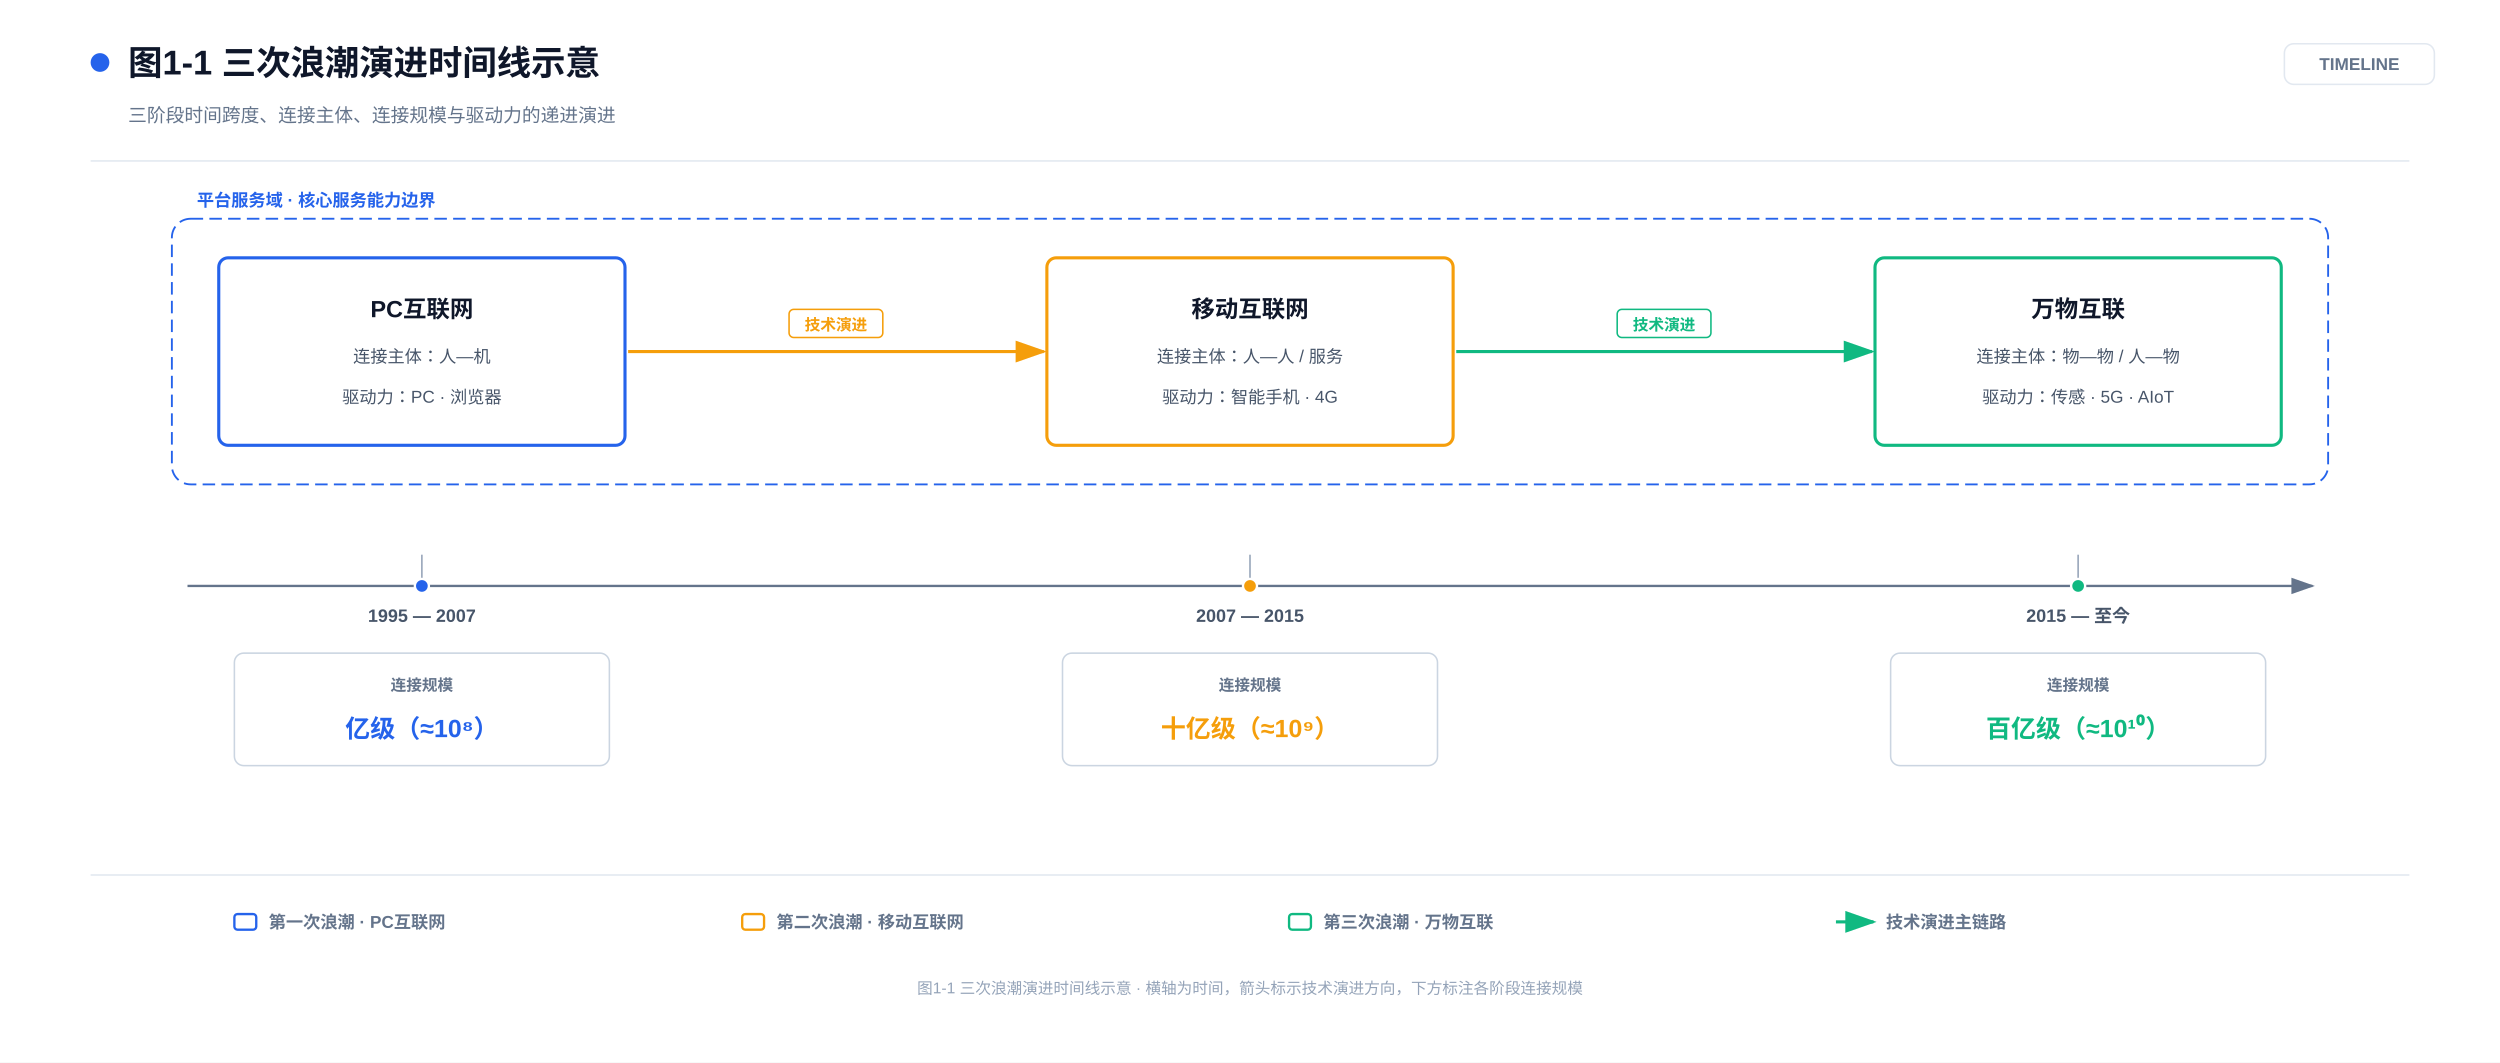
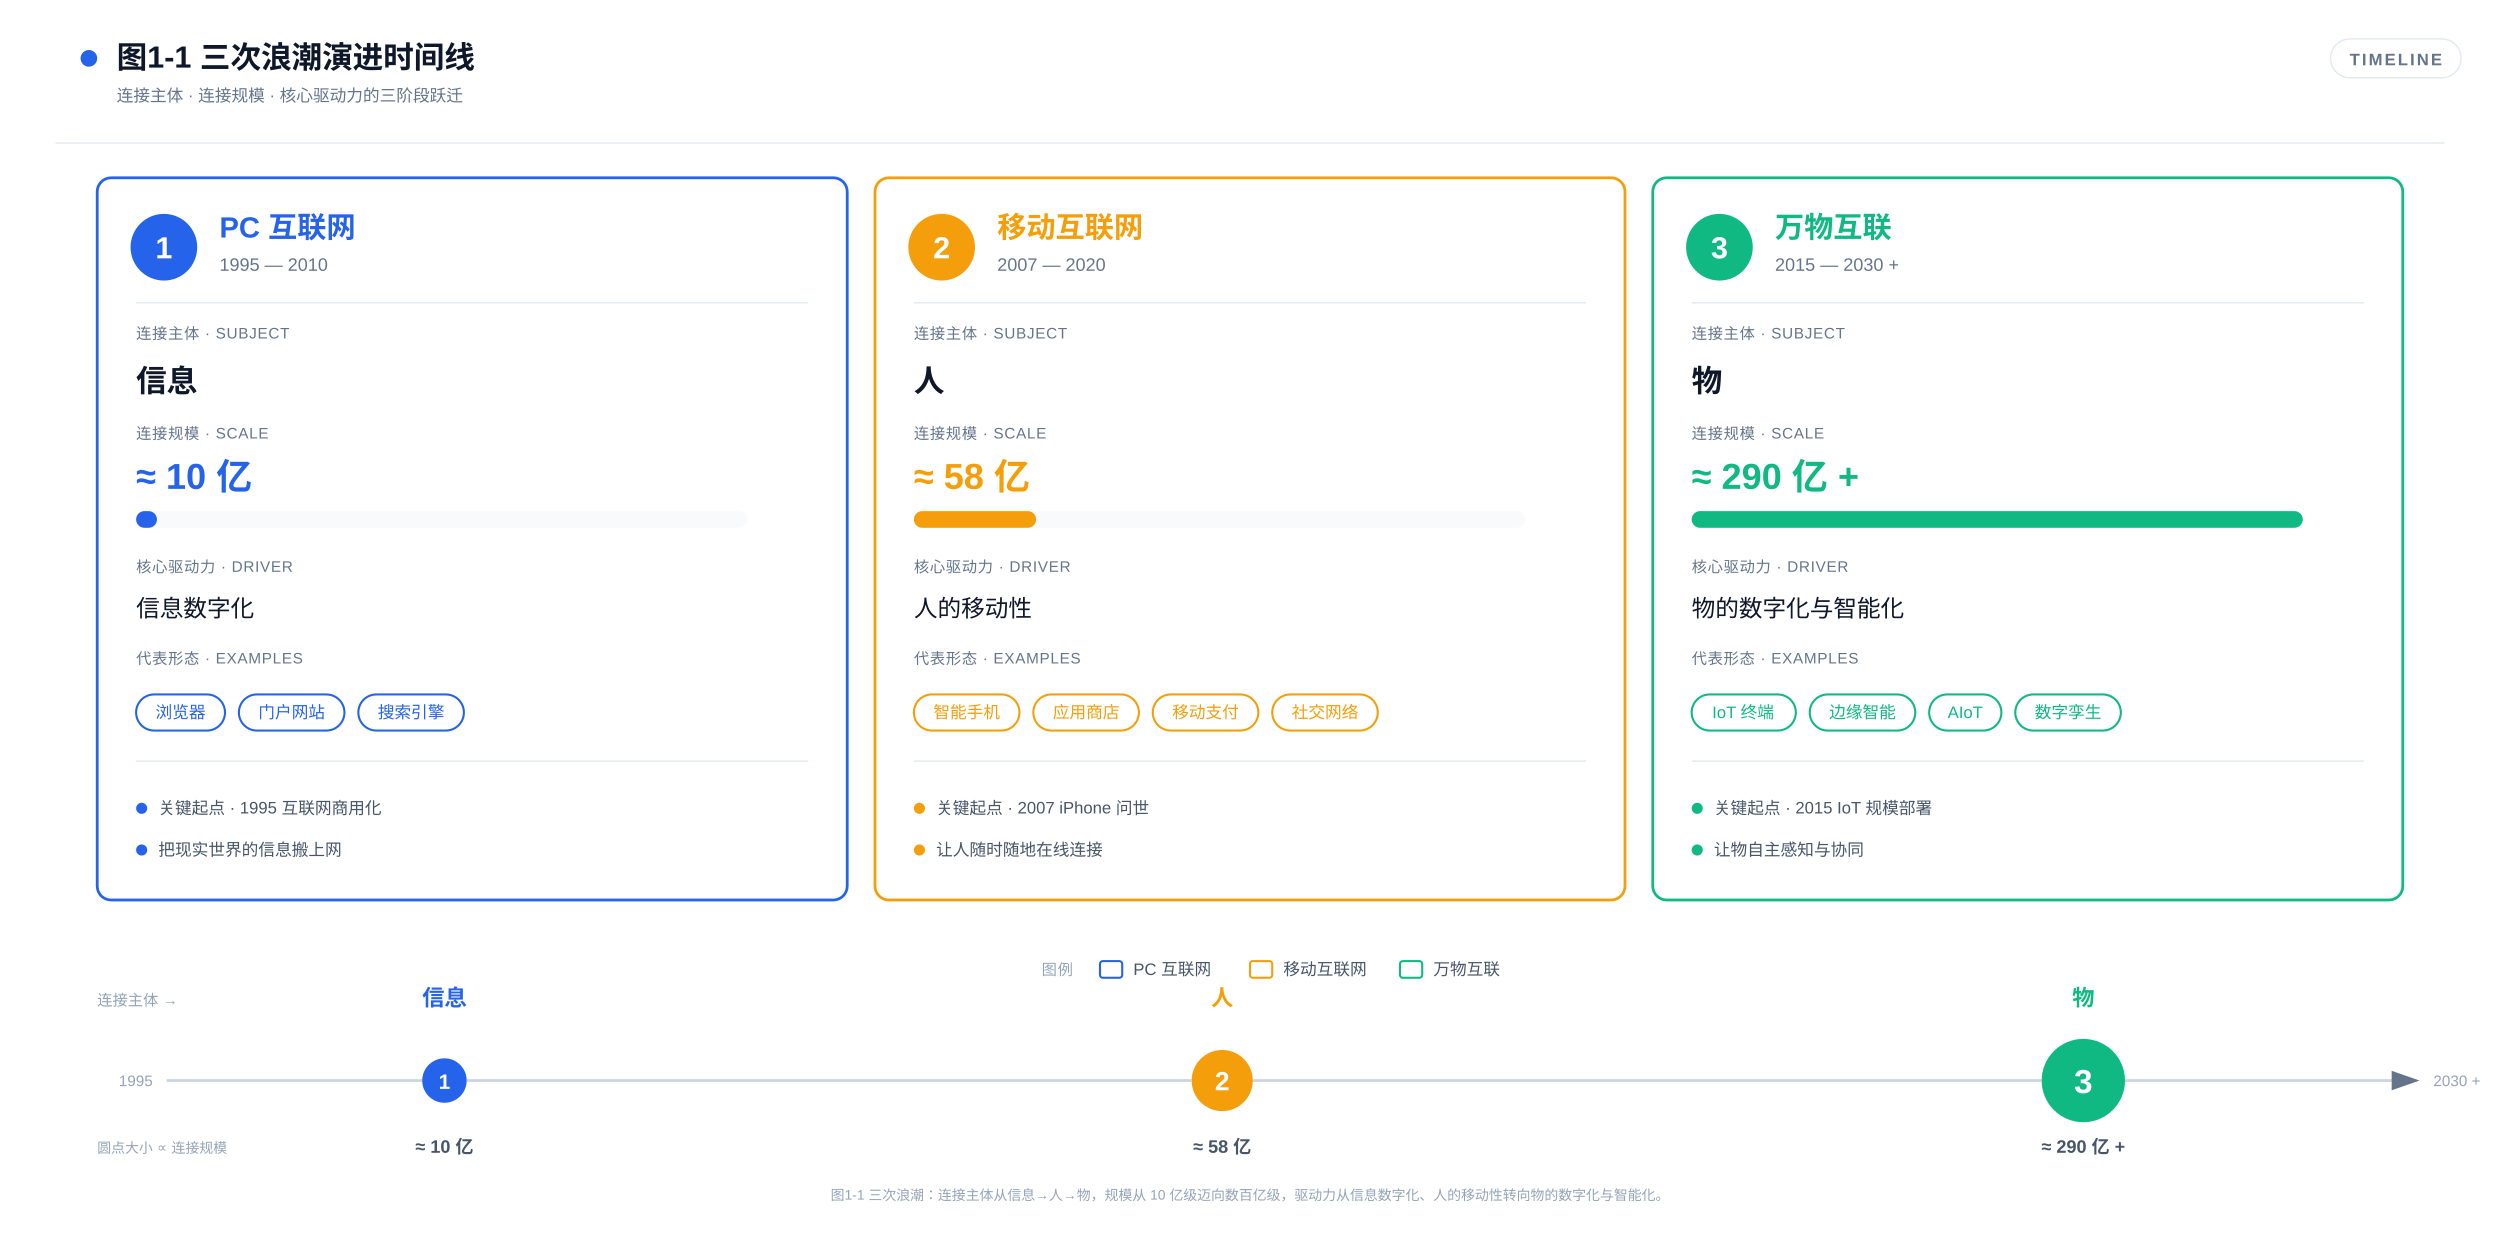
- <svg xmlns="http://www.w3.org/2000/svg" width="1600" height="680" viewBox="0 0 1600 680" role="img" aria-label="图1-1 三次浪潮演进时间线示意" data-style="architecture-diagram-wireframe-white" font-family="'JetBrains Mono','PingFang SC','Microsoft YaHei',Arial,sans-serif">
+ <svg xmlns="http://www.w3.org/2000/svg" viewBox="0 0 1800 900" width="1800" height="900" data-style="architecture-diagram-wireframe-white" font-family="'JetBrains Mono','PingFang SC','Microsoft YaHei',Arial,sans-serif">
  <defs>
    <marker id="ah-blue" markerWidth="10" markerHeight="7" refX="9" refY="3.5" orient="auto">
      <polygon points="0 0,10 3.5,0 7" fill="#2563EB" />
    </marker>
-     <marker id="ah-green" markerWidth="10" markerHeight="7" refX="9" refY="3.5" orient="auto">
-       <polygon points="0 0,10 3.5,0 7" fill="#10B981" />
-     </marker>
    <marker id="ah-orange" markerWidth="10" markerHeight="7" refX="9" refY="3.5" orient="auto">
      <polygon points="0 0,10 3.5,0 7" fill="#F59E0B" />
    </marker>
-     <marker id="ah-violet" markerWidth="10" markerHeight="7" refX="9" refY="3.5" orient="auto">
-       <polygon points="0 0,10 3.5,0 7" fill="#7C3AED" />
-     </marker>
-     <marker id="ah-red" markerWidth="10" markerHeight="7" refX="9" refY="3.5" orient="auto">
-       <polygon points="0 0,10 3.5,0 7" fill="#E11D48" />
+     <marker id="ah-green" markerWidth="10" markerHeight="7" refX="9" refY="3.5" orient="auto">
+       <polygon points="0 0,10 3.5,0 7" fill="#10B981" />
    </marker>
    <marker id="ah-gray" markerWidth="10" markerHeight="7" refX="9" refY="3.5" orient="auto">
      <polygon points="0 0,10 3.5,0 7" fill="#64748B" />
    </marker>
  </defs>
-   <rect x="0" y="0" width="1600" height="680" fill="#FFFFFF" />
-   <circle cx="64" cy="40" r="6" fill="#2563EB" />
-   <text x="82" y="48" fill="#0F172A" font-size="22" font-weight="700">图1-1 三次浪潮演进时间线示意</text>
-   <text x="82" y="78" fill="#64748B" font-size="12" font-weight="500">三阶段时间跨度、连接主体、连接规模与驱动力的递进演进</text>
-   <rect x="1462" y="28" width="96" height="26" rx="6" fill="#FFFFFF" stroke="#E2E8F0" stroke-width="1" />
-   <text x="1510" y="41" fill="#64748B" font-size="11" font-weight="700" text-anchor="middle" dominant-baseline="central">TIMELINE</text>
-   <line x1="58" y1="103" x2="1542" y2="103" stroke="#E2E8F0" stroke-width="1" />
-   <text x="126" y="132" fill="#2563EB" font-size="11" font-weight="600">平台服务域 · 核心服务能力边界</text>
-   <rect x="110" y="140" width="1380" height="170" rx="12" fill="none" stroke="#2563EB" stroke-width="1.2" stroke-dasharray="8 4" />
-   <line x1="120" y1="375" x2="1480" y2="375" stroke="#64748B" stroke-width="1.5" marker-end="url(#ah-gray)" />
-   <line x1="270" y1="355" x2="270" y2="375" stroke="#94A3B8" stroke-width="1" />
-   <circle cx="270" cy="375" r="4.5" fill="#2563EB" stroke="#FFFFFF" stroke-width="1.5" />
-   <line x1="800" y1="355" x2="800" y2="375" stroke="#94A3B8" stroke-width="1" />
-   <circle cx="800" cy="375" r="4.5" fill="#F59E0B" stroke="#FFFFFF" stroke-width="1.5" />
-   <line x1="1330" y1="355" x2="1330" y2="375" stroke="#94A3B8" stroke-width="1" />
-   <circle cx="1330" cy="375" r="4.5" fill="#10B981" stroke="#FFFFFF" stroke-width="1.5" />
-   <text x="270" y="398" fill="#475569" font-size="11.5" font-weight="600" text-anchor="middle">1995 — 2007</text>
-   <text x="800" y="398" fill="#475569" font-size="11.5" font-weight="600" text-anchor="middle">2007 — 2015</text>
-   <text x="1330" y="398" fill="#475569" font-size="11.5" font-weight="600" text-anchor="middle">2015 — 至今</text>
-   <line x1="402" y1="225" x2="668" y2="225" stroke="#F59E0B" stroke-width="2" marker-end="url(#ah-orange)" />
-   <rect x="505" y="198" width="60" height="18" rx="3" fill="#FFFFFF" stroke="#F59E0B" stroke-width="1" />
-   <text x="535" y="207" fill="#F59E0B" font-size="10" font-weight="600" text-anchor="middle" dominant-baseline="central">技术演进</text>
-   <line x1="932" y1="225" x2="1198" y2="225" stroke="#10B981" stroke-width="2" marker-end="url(#ah-green)" />
-   <rect x="1035" y="198" width="60" height="18" rx="3" fill="#FFFFFF" stroke="#10B981" stroke-width="1" />
-   <text x="1065" y="207" fill="#10B981" font-size="10" font-weight="600" text-anchor="middle" dominant-baseline="central">技术演进</text>
-   <rect x="140" y="165" width="260" height="120" rx="6" fill="#FFFFFF" stroke="#2563EB" stroke-width="2" />
-   <text x="270" y="203" fill="#0F172A" font-size="15" font-weight="700" text-anchor="middle">PC互联网</text>
-   <text x="270" y="232" fill="#475569" font-size="11" font-weight="500" text-anchor="middle">连接主体：人—机</text>
-   <text x="270" y="258" fill="#475569" font-size="11" font-weight="500" text-anchor="middle">驱动力：PC · 浏览器</text>
-   <rect x="670" y="165" width="260" height="120" rx="6" fill="#FFFFFF" stroke="#F59E0B" stroke-width="2" />
-   <text x="800" y="203" fill="#0F172A" font-size="15" font-weight="700" text-anchor="middle">移动互联网</text>
-   <text x="800" y="232" fill="#475569" font-size="11" font-weight="500" text-anchor="middle">连接主体：人—人 / 服务</text>
-   <text x="800" y="258" fill="#475569" font-size="11" font-weight="500" text-anchor="middle">驱动力：智能手机 · 4G</text>
-   <rect x="1200" y="165" width="260" height="120" rx="6" fill="#FFFFFF" stroke="#10B981" stroke-width="2" />
-   <text x="1330" y="203" fill="#0F172A" font-size="15" font-weight="700" text-anchor="middle">万物互联</text>
-   <text x="1330" y="232" fill="#475569" font-size="11" font-weight="500" text-anchor="middle">连接主体：物—物 / 人—物</text>
-   <text x="1330" y="258" fill="#475569" font-size="11" font-weight="500" text-anchor="middle">驱动力：传感 · 5G · AIoT</text>
-   <rect x="150" y="418" width="240" height="72" rx="6" fill="#FFFFFF" stroke="#CBD5E1" stroke-width="1" />
-   <text x="270" y="442" fill="#64748B" font-size="10" font-weight="600" text-anchor="middle">连接规模</text>
-   <text x="270" y="472" fill="#2563EB" font-size="16" font-weight="700" text-anchor="middle">亿级（≈10⁸）</text>
-   <rect x="680" y="418" width="240" height="72" rx="6" fill="#FFFFFF" stroke="#CBD5E1" stroke-width="1" />
-   <text x="800" y="442" fill="#64748B" font-size="10" font-weight="600" text-anchor="middle">连接规模</text>
-   <text x="800" y="472" fill="#F59E0B" font-size="16" font-weight="700" text-anchor="middle">十亿级（≈10⁹）</text>
-   <rect x="1210" y="418" width="240" height="72" rx="6" fill="#FFFFFF" stroke="#CBD5E1" stroke-width="1" />
-   <text x="1330" y="442" fill="#64748B" font-size="10" font-weight="600" text-anchor="middle">连接规模</text>
-   <text x="1330" y="472" fill="#10B981" font-size="16" font-weight="700" text-anchor="middle">百亿级（≈10¹⁰）</text>
-   <line x1="58" y1="560" x2="1542" y2="560" stroke="#E2E8F0" stroke-width="1" />
-   <rect x="150" y="585" width="14" height="10" rx="2" fill="#FFFFFF" stroke="#2563EB" stroke-width="1.5" />
-   <text x="172" y="594" fill="#64748B" font-size="11" font-weight="600">第一次浪潮 · PC互联网</text>
-   <rect x="475" y="585" width="14" height="10" rx="2" fill="#FFFFFF" stroke="#F59E0B" stroke-width="1.5" />
-   <text x="497" y="594" fill="#64748B" font-size="11" font-weight="600">第二次浪潮 · 移动互联网</text>
-   <rect x="825" y="585" width="14" height="10" rx="2" fill="#FFFFFF" stroke="#10B981" stroke-width="1.5" />
-   <text x="847" y="594" fill="#64748B" font-size="11" font-weight="600">第三次浪潮 · 万物互联</text>
-   <line x1="1175" y1="590" x2="1199" y2="590" stroke="#10B981" stroke-width="2" marker-end="url(#ah-green)" />
-   <text x="1207" y="594" fill="#64748B" font-size="11" font-weight="600">技术演进主链路</text>
-   <text x="800" y="636" fill="#94A3B8" font-size="10" text-anchor="middle">图1-1 三次浪潮演进时间线示意 · 横轴为时间，箭头标示技术演进方向，下方标注各阶段连接规模</text>
+   <rect x="0" y="0" width="1800" height="900" fill="#FFFFFF" />
+   <g id="title">
+     <circle cx="64" cy="42" r="6" fill="#2563EB" />
+     <text x="84" y="49" font-size="22" font-weight="700" fill="#0F172A">图1-1 三次浪潮演进时间线</text>
+     <text x="84" y="73" font-size="12" fill="#64748B">连接主体 · 连接规模 · 核心驱动力的三阶段跃迁</text>
+     <rect x="1678" y="28" width="94" height="28" rx="14" fill="#FFFFFF" stroke="#E2E8F0" stroke-width="1" />
+     <text x="1725" y="47" font-size="12" font-weight="700" fill="#64748B" text-anchor="middle" letter-spacing="1.5">TIMELINE</text>
+     <line x1="40" y1="103" x2="1760" y2="103" stroke="#E2E8F0" stroke-width="1" />
+   </g>
+   <g id="card-1">
+     <rect x="70" y="128" width="540" height="520" rx="10" fill="#FFFFFF" stroke="#2563EB" stroke-width="2" />
+     <circle cx="118" cy="178" r="24" fill="#2563EB" />
+     <text x="118" y="186" font-size="22" font-weight="700" fill="#FFFFFF" text-anchor="middle">1</text>
+     <text x="158" y="171" font-size="21" font-weight="700" fill="#2563EB">PC 互联网</text>
+     <text x="158" y="195" font-size="13" fill="#64748B">1995 — 2010</text>
+     <line x1="98" y1="218" x2="582" y2="218" stroke="#E2E8F0" stroke-width="1" />
+     <text x="98" y="244" font-size="11" fill="#64748B" letter-spacing="0.5">连接主体 · SUBJECT</text>
+     <text x="98" y="282" font-size="22" font-weight="700" fill="#0F172A">信息</text>
+     <text x="98" y="316" font-size="11" fill="#64748B" letter-spacing="0.5">连接规模 · SCALE</text>
+     <text x="98" y="352" font-size="26" font-weight="700" fill="#2563EB">≈ 10 亿</text>
+     <rect x="98" y="368" width="440" height="12" rx="6" fill="#F8FAFC" />
+     <rect x="98" y="368" width="15" height="12" rx="6" fill="#2563EB" />
+     <text x="98" y="412" font-size="11" fill="#64748B" letter-spacing="0.5">核心驱动力 · DRIVER</text>
+     <text x="98" y="444" font-size="17" fill="#0F172A">信息数字化</text>
+     <text x="98" y="478" font-size="11" fill="#64748B" letter-spacing="0.5">代表形态 · EXAMPLES</text>
+     <g font-size="12" fill="#2563EB">
+       <rect x="98" y="500" width="64" height="26" rx="13" fill="#FFFFFF" stroke="#2563EB" stroke-width="1.5" />
+       <text x="130" y="517" text-anchor="middle">浏览器</text>
+       <rect x="172" y="500" width="76" height="26" rx="13" fill="#FFFFFF" stroke="#2563EB" stroke-width="1.5" />
+       <text x="210" y="517" text-anchor="middle">门户网站</text>
+       <rect x="258" y="500" width="76" height="26" rx="13" fill="#FFFFFF" stroke="#2563EB" stroke-width="1.5" />
+       <text x="296" y="517" text-anchor="middle">搜索引擎</text>
+     </g>
+     <line x1="98" y1="548" x2="582" y2="548" stroke="#E2E8F0" stroke-width="1" />
+     <circle cx="102" cy="582" r="4" fill="#2563EB" />
+     <text x="114" y="586" font-size="12" fill="#475569">关键起点 · 1995 互联网商用化</text>
+     <circle cx="102" cy="612" r="4" fill="#2563EB" />
+     <text x="114" y="616" font-size="12" fill="#475569">把现实世界的信息搬上网</text>
+   </g>
+   <g id="card-2">
+     <rect x="630" y="128" width="540" height="520" rx="10" fill="#FFFFFF" stroke="#F59E0B" stroke-width="2" />
+     <circle cx="678" cy="178" r="24" fill="#F59E0B" />
+     <text x="678" y="186" font-size="22" font-weight="700" fill="#FFFFFF" text-anchor="middle">2</text>
+     <text x="718" y="171" font-size="21" font-weight="700" fill="#F59E0B">移动互联网</text>
+     <text x="718" y="195" font-size="13" fill="#64748B">2007 — 2020</text>
+     <line x1="658" y1="218" x2="1142" y2="218" stroke="#E2E8F0" stroke-width="1" />
+     <text x="658" y="244" font-size="11" fill="#64748B" letter-spacing="0.5">连接主体 · SUBJECT</text>
+     <text x="658" y="282" font-size="22" font-weight="700" fill="#0F172A">人</text>
+     <text x="658" y="316" font-size="11" fill="#64748B" letter-spacing="0.5">连接规模 · SCALE</text>
+     <text x="658" y="352" font-size="26" font-weight="700" fill="#F59E0B">≈ 58 亿</text>
+     <rect x="658" y="368" width="440" height="12" rx="6" fill="#F8FAFC" />
+     <rect x="658" y="368" width="88" height="12" rx="6" fill="#F59E0B" />
+     <text x="658" y="412" font-size="11" fill="#64748B" letter-spacing="0.5">核心驱动力 · DRIVER</text>
+     <text x="658" y="444" font-size="17" fill="#0F172A">人的移动性</text>
+     <text x="658" y="478" font-size="11" fill="#64748B" letter-spacing="0.5">代表形态 · EXAMPLES</text>
+     <g font-size="12" fill="#F59E0B">
+       <rect x="658" y="500" width="76" height="26" rx="13" fill="#FFFFFF" stroke="#F59E0B" stroke-width="1.5" />
+       <text x="696" y="517" text-anchor="middle">智能手机</text>
+       <rect x="744" y="500" width="76" height="26" rx="13" fill="#FFFFFF" stroke="#F59E0B" stroke-width="1.5" />
+       <text x="782" y="517" text-anchor="middle">应用商店</text>
+       <rect x="830" y="500" width="76" height="26" rx="13" fill="#FFFFFF" stroke="#F59E0B" stroke-width="1.5" />
+       <text x="868" y="517" text-anchor="middle">移动支付</text>
+       <rect x="916" y="500" width="76" height="26" rx="13" fill="#FFFFFF" stroke="#F59E0B" stroke-width="1.5" />
+       <text x="954" y="517" text-anchor="middle">社交网络</text>
+     </g>
+     <line x1="658" y1="548" x2="1142" y2="548" stroke="#E2E8F0" stroke-width="1" />
+     <circle cx="662" cy="582" r="4" fill="#F59E0B" />
+     <text x="674" y="586" font-size="12" fill="#475569">关键起点 · 2007 iPhone 问世</text>
+     <circle cx="662" cy="612" r="4" fill="#F59E0B" />
+     <text x="674" y="616" font-size="12" fill="#475569">让人随时随地在线连接</text>
+   </g>
+   <g id="card-3">
+     <rect x="1190" y="128" width="540" height="520" rx="10" fill="#FFFFFF" stroke="#10B981" stroke-width="2" />
+     <circle cx="1238" cy="178" r="24" fill="#10B981" />
+     <text x="1238" y="186" font-size="22" font-weight="700" fill="#FFFFFF" text-anchor="middle">3</text>
+     <text x="1278" y="171" font-size="21" font-weight="700" fill="#10B981">万物互联</text>
+     <text x="1278" y="195" font-size="13" fill="#64748B">2015 — 2030 +</text>
+     <line x1="1218" y1="218" x2="1702" y2="218" stroke="#E2E8F0" stroke-width="1" />
+     <text x="1218" y="244" font-size="11" fill="#64748B" letter-spacing="0.5">连接主体 · SUBJECT</text>
+     <text x="1218" y="282" font-size="22" font-weight="700" fill="#0F172A">物</text>
+     <text x="1218" y="316" font-size="11" fill="#64748B" letter-spacing="0.5">连接规模 · SCALE</text>
+     <text x="1218" y="352" font-size="26" font-weight="700" fill="#10B981">≈ 290 亿 +</text>
+     <rect x="1218" y="368" width="440" height="12" rx="6" fill="#F8FAFC" />
+     <rect x="1218" y="368" width="440" height="12" rx="6" fill="#10B981" />
+     <text x="1218" y="412" font-size="11" fill="#64748B" letter-spacing="0.5">核心驱动力 · DRIVER</text>
+     <text x="1218" y="444" font-size="17" fill="#0F172A">物的数字化与智能化</text>
+     <text x="1218" y="478" font-size="11" fill="#64748B" letter-spacing="0.5">代表形态 · EXAMPLES</text>
+     <g font-size="12" fill="#10B981">
+       <rect x="1218" y="500" width="75" height="26" rx="13" fill="#FFFFFF" stroke="#10B981" stroke-width="1.5" />
+       <text x="1255" y="517" text-anchor="middle">IoT 终端</text>
+       <rect x="1303" y="500" width="76" height="26" rx="13" fill="#FFFFFF" stroke="#10B981" stroke-width="1.5" />
+       <text x="1341" y="517" text-anchor="middle">边缘智能</text>
+       <rect x="1389" y="500" width="52" height="26" rx="13" fill="#FFFFFF" stroke="#10B981" stroke-width="1.5" />
+       <text x="1415" y="517" text-anchor="middle">AIoT</text>
+       <rect x="1451" y="500" width="76" height="26" rx="13" fill="#FFFFFF" stroke="#10B981" stroke-width="1.5" />
+       <text x="1489" y="517" text-anchor="middle">数字孪生</text>
+     </g>
+     <line x1="1218" y1="548" x2="1702" y2="548" stroke="#E2E8F0" stroke-width="1" />
+     <circle cx="1222" cy="582" r="4" fill="#10B981" />
+     <text x="1234" y="586" font-size="12" fill="#475569">关键起点 · 2015 IoT 规模部署</text>
+     <circle cx="1222" cy="612" r="4" fill="#10B981" />
+     <text x="1234" y="616" font-size="12" fill="#475569">让物自主感知与协同</text>
+   </g>
+   <g id="evolution">
+     <text x="750" y="702" font-size="11" fill="#94A3B8" letter-spacing="0.5">图例</text>
+     <rect x="792" y="692" width="16" height="12" rx="2" fill="#FFFFFF" stroke="#2563EB" stroke-width="1.5" />
+     <text x="816" y="702" font-size="12" fill="#475569">PC 互联网</text>
+     <rect x="900" y="692" width="16" height="12" rx="2" fill="#FFFFFF" stroke="#F59E0B" stroke-width="1.5" />
+     <text x="924" y="702" font-size="12" fill="#475569">移动互联网</text>
+     <rect x="1008" y="692" width="16" height="12" rx="2" fill="#FFFFFF" stroke="#10B981" stroke-width="1.5" />
+     <text x="1032" y="702" font-size="12" fill="#475569">万物互联</text>
+     <text x="70" y="724" font-size="11" fill="#94A3B8">连接主体 →</text>
+     <text x="70" y="830" font-size="10" fill="#94A3B8">圆点大小 ∝ 连接规模</text>
+     <text x="320" y="724" font-size="16" font-weight="700" fill="#2563EB" text-anchor="middle">信息</text>
+     <text x="880" y="724" font-size="16" font-weight="700" fill="#F59E0B" text-anchor="middle">人</text>
+     <text x="1500" y="724" font-size="16" font-weight="700" fill="#10B981" text-anchor="middle">物</text>
+     <line x1="120" y1="778" x2="304" y2="778" stroke="#CBD5E1" stroke-width="2" />
+     <line x1="336" y1="778" x2="858" y2="778" stroke="#CBD5E1" stroke-width="2" />
+     <line x1="902" y1="778" x2="1470" y2="778" stroke="#CBD5E1" stroke-width="2" />
+     <line x1="1530" y1="778" x2="1740" y2="778" stroke="#CBD5E1" stroke-width="2" marker-end="url(#ah-gray)" />
+     <text x="110" y="782" font-size="11" fill="#94A3B8" text-anchor="end">1995</text>
+     <text x="1752" y="782" font-size="11" fill="#94A3B8" text-anchor="start">2030 +</text>
+     <circle cx="320" cy="778" r="16" fill="#2563EB" />
+     <text x="320" y="784" font-size="15" font-weight="700" fill="#FFFFFF" text-anchor="middle">1</text>
+     <circle cx="880" cy="778" r="22" fill="#F59E0B" />
+     <text x="880" y="785" font-size="19" font-weight="700" fill="#FFFFFF" text-anchor="middle">2</text>
+     <circle cx="1500" cy="778" r="30" fill="#10B981" />
+     <text x="1500" y="787" font-size="24" font-weight="700" fill="#FFFFFF" text-anchor="middle">3</text>
+     <text x="320" y="830" font-size="13" font-weight="700" fill="#475569" text-anchor="middle">≈ 10 亿</text>
+     <text x="880" y="830" font-size="13" font-weight="700" fill="#475569" text-anchor="middle">≈ 58 亿</text>
+     <text x="1500" y="830" font-size="13" font-weight="700" fill="#475569" text-anchor="middle">≈ 290 亿 +</text>
+   </g>
+   <text x="900" y="864" font-size="10" fill="#94A3B8" text-anchor="middle">图1-1 三次浪潮：连接主体从信息→人→物，规模从 10 亿级迈向数百亿级，驱动力从信息数字化、人的移动性转向物的数字化与智能化。</text>
</svg>
